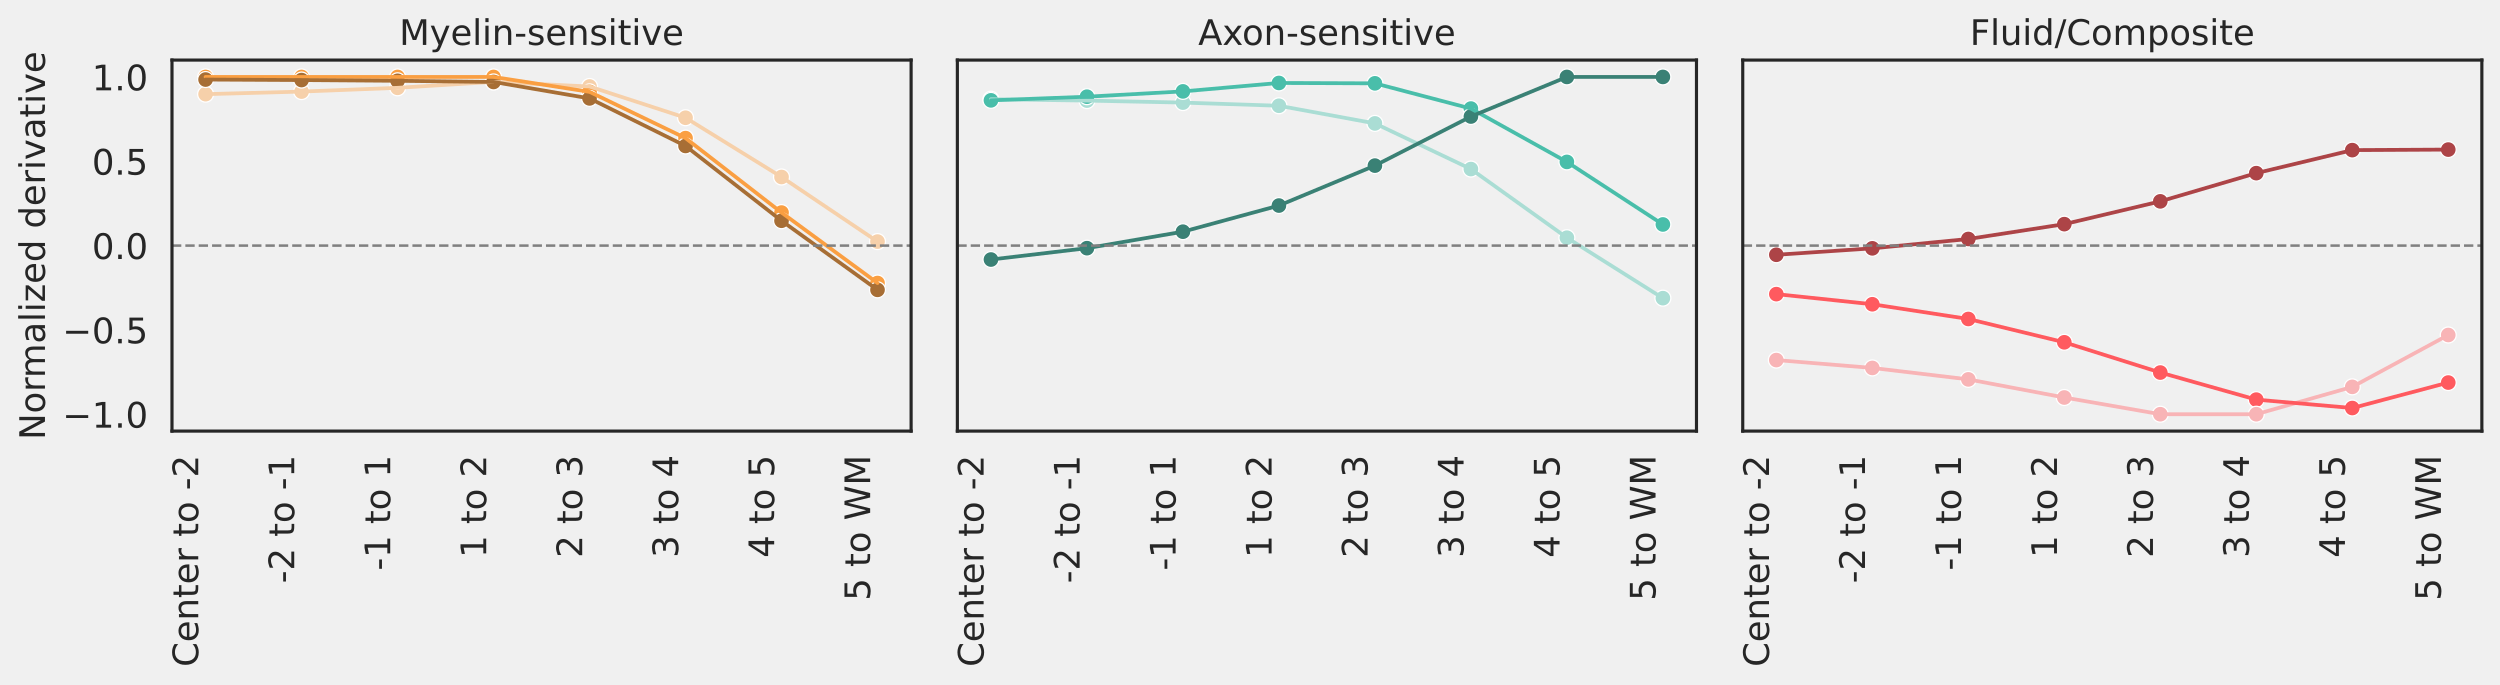
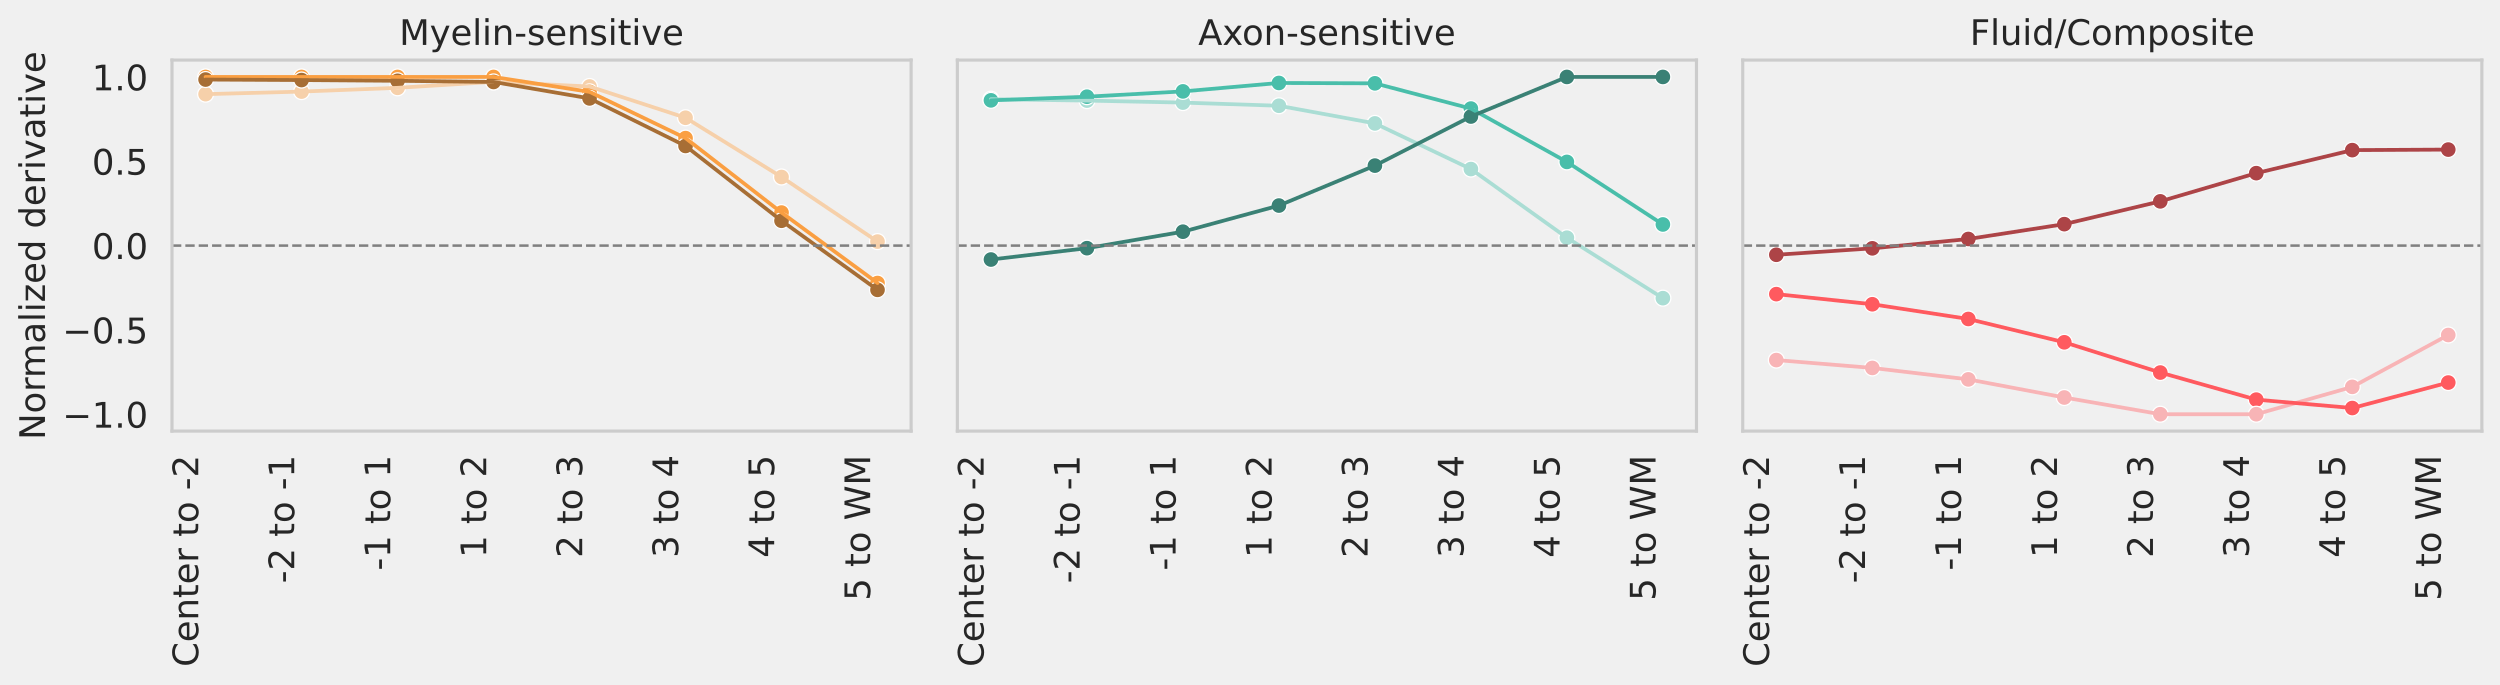
<svg xmlns="http://www.w3.org/2000/svg" xmlns:xlink="http://www.w3.org/1999/xlink" width="992.005pt" height="271.791pt" viewBox="0 0 992.005 271.791" version="1.1">
  <defs>
    <style type="text/css">*{stroke-linejoin: round; stroke-linecap: butt}</style>
  </defs>
  <g id="figure_1">
    <g id="patch_1">
      <path d="M 0 271.791  L 992.005 271.791  L 992.005 0  L 0 0  L 0 271.791  z " style="fill: none" />
    </g>
    <g id="axes_1">
      <g id="patch_2">
        <path d="M 68.245 171.058  L 361.528 171.058  L 361.528 23.838  L 68.245 23.838  L 68.245 171.058  z " style="fill: none" />
      </g>
      <g id="matplotlib.axis_1">
        <g id="xtick_1">
          <g id="text_1">
            <text style="fill: #262626; font: 14px 'DejaVu Sans', sans-serif" transform="translate(78.66478 264.5906) rotate(-90)">Center to -2</text>
          </g>
        </g>
        <g id="xtick_2">
          <g id="text_2">
            <text style="fill: #262626; font: 14px 'DejaVu Sans', sans-serif" transform="translate(116.7534 231.4281) rotate(-90)">-2 to -1</text>
          </g>
        </g>
        <g id="xtick_3">
          <g id="text_3">
            <text style="fill: #262626; font: 14px 'DejaVu Sans', sans-serif" transform="translate(154.8421 226.3772) rotate(-90)">-1 to 1</text>
          </g>
        </g>
        <g id="xtick_4">
          <g id="text_4">
            <text style="fill: #262626; font: 14px 'DejaVu Sans', sans-serif" transform="translate(192.9307 221.3262) rotate(-90)">1 to 2</text>
          </g>
        </g>
        <g id="xtick_5">
          <g id="text_5">
            <text style="fill: #262626; font: 14px 'DejaVu Sans', sans-serif" transform="translate(231.0194 221.3262) rotate(-90)">2 to 3</text>
          </g>
        </g>
        <g id="xtick_6">
          <g id="text_6">
            <text style="fill: #262626; font: 14px 'DejaVu Sans', sans-serif" transform="translate(269.108 221.3262) rotate(-90)">3 to 4</text>
          </g>
        </g>
        <g id="xtick_7">
          <g id="text_7">
            <text style="fill: #262626; font: 14px 'DejaVu Sans', sans-serif" transform="translate(307.1966 221.3262) rotate(-90)">4 to 5</text>
          </g>
        </g>
        <g id="xtick_8">
          <g id="text_8">
            <text style="fill: #262626; font: 14px 'DejaVu Sans', sans-serif" transform="translate(345.2853 238.3406) rotate(-90)">5 to WM</text>
          </g>
        </g>
      </g>
      <g id="matplotlib.axis_2">
        <g id="ytick_1">
          <g id="text_9">
            <text style="fill: #262626; font: 14px 'DejaVu Sans', sans-serif; text-anchor: end" x="58.745" y="169.685" transform="rotate(-0 58.74531 169.6849)">−1.0</text>
          </g>
        </g>
        <g id="ytick_2">
          <g id="text_10">
            <text style="fill: #262626; font: 14px 'DejaVu Sans', sans-serif; text-anchor: end" x="58.745" y="136.226" transform="rotate(-0 58.74531 136.2258)">−0.5</text>
          </g>
        </g>
        <g id="ytick_3">
          <g id="text_11">
            <text style="fill: #262626; font: 14px 'DejaVu Sans', sans-serif; text-anchor: end" x="58.745" y="102.767" transform="rotate(-0 58.74531 102.7667)">0.0</text>
          </g>
        </g>
        <g id="ytick_4">
          <g id="text_12">
            <text style="fill: #262626; font: 14px 'DejaVu Sans', sans-serif; text-anchor: end" x="58.745" y="69.308" transform="rotate(-0 58.74531 69.30763)">0.5</text>
          </g>
        </g>
        <g id="ytick_5">
          <g id="text_13">
            <text style="fill: #262626; font: 14px 'DejaVu Sans', sans-serif; text-anchor: end" x="58.745" y="35.849" transform="rotate(-0 58.74531 35.84854)">1.0</text>
          </g>
        </g>
        <g id="text_14">
          <text style="fill: #262626; font: 14px 'DejaVu Sans', sans-serif; text-anchor: middle" x="17.838" y="97.448" transform="rotate(-90 17.83781 97.44781)">Normalized derivative</text>
        </g>
      </g>
      <g id="PolyCollection_1" />
      <g id="PolyCollection_2" />
      <g id="PolyCollection_3" />
      <g id="PathCollection_1">
        <defs>
-           <path id="C0_0_189b0a4afa" d="M 0 3.162  C 0.839 3.162 1.643 2.829 2.236 2.236  C 2.829 1.643 3.162 0.839 3.162 -0  C 3.162 -0.839 2.829 -1.643 2.236 -2.236  C 1.643 -2.829 0.839 -3.162 0 -3.162  C -0.839 -3.162 -1.643 -2.829 -2.236 -2.236  C -2.829 -1.643 -3.162 -0.839 -3.162 0  C -3.162 0.839 -2.829 1.643 -2.236 2.236  C -1.643 2.829 -0.839 3.162 0 3.162  z " />
+           <path id="C0_0_4244c2ea7a" d="M 0 3.162  C 0.839 3.162 1.643 2.829 2.236 2.236  C 2.829 1.643 3.162 0.839 3.162 -0  C 3.162 -0.839 2.829 -1.643 2.236 -2.236  C 1.643 -2.829 0.839 -3.162 0 -3.162  C -0.839 -3.162 -1.643 -2.829 -2.236 -2.236  C -2.829 -1.643 -3.162 -0.839 -3.162 0  C -3.162 0.839 -2.829 1.643 -2.236 2.236  C -1.643 2.829 -0.839 3.162 0 3.162  z " />
        </defs>
-         <g clip-path="url(#p87db3e85c5)">
-           <use xlink:href="#C0_0_189b0a4afa" x="81.576" y="37.362" style="fill: #f6d0aa; stroke: #ffffff; stroke-width: 0.506" />
-         </g>
-         <g clip-path="url(#p87db3e85c5)">
-           <use xlink:href="#C0_0_189b0a4afa" x="81.576" y="30.53" style="fill: #fa9f42; stroke: #ffffff; stroke-width: 0.506" />
-         </g>
-         <g clip-path="url(#p87db3e85c5)">
-           <use xlink:href="#C0_0_189b0a4afa" x="81.576" y="31.565" style="fill: #a76e35; stroke: #ffffff; stroke-width: 0.506" />
-         </g>
-         <g clip-path="url(#p87db3e85c5)">
-           <use xlink:href="#C0_0_189b0a4afa" x="119.665" y="36.338" style="fill: #f6d0aa; stroke: #ffffff; stroke-width: 0.506" />
-         </g>
-         <g clip-path="url(#p87db3e85c5)">
-           <use xlink:href="#C0_0_189b0a4afa" x="119.665" y="30.53" style="fill: #fa9f42; stroke: #ffffff; stroke-width: 0.506" />
-         </g>
-         <g clip-path="url(#p87db3e85c5)">
-           <use xlink:href="#C0_0_189b0a4afa" x="119.665" y="31.767" style="fill: #a76e35; stroke: #ffffff; stroke-width: 0.506" />
-         </g>
-         <g clip-path="url(#p87db3e85c5)">
-           <use xlink:href="#C0_0_189b0a4afa" x="157.754" y="34.851" style="fill: #f6d0aa; stroke: #ffffff; stroke-width: 0.506" />
-         </g>
-         <g clip-path="url(#p87db3e85c5)">
-           <use xlink:href="#C0_0_189b0a4afa" x="157.754" y="30.53" style="fill: #fa9f42; stroke: #ffffff; stroke-width: 0.506" />
-         </g>
-         <g clip-path="url(#p87db3e85c5)">
-           <use xlink:href="#C0_0_189b0a4afa" x="157.754" y="32.06" style="fill: #a76e35; stroke: #ffffff; stroke-width: 0.506" />
-         </g>
-         <g clip-path="url(#p87db3e85c5)">
-           <use xlink:href="#C0_0_189b0a4afa" x="195.842" y="32.496" style="fill: #f6d0aa; stroke: #ffffff; stroke-width: 0.506" />
-         </g>
-         <g clip-path="url(#p87db3e85c5)">
-           <use xlink:href="#C0_0_189b0a4afa" x="195.842" y="30.53" style="fill: #fa9f42; stroke: #ffffff; stroke-width: 0.506" />
-         </g>
-         <g clip-path="url(#p87db3e85c5)">
-           <use xlink:href="#C0_0_189b0a4afa" x="195.842" y="32.525" style="fill: #a76e35; stroke: #ffffff; stroke-width: 0.506" />
-         </g>
-         <g clip-path="url(#p87db3e85c5)">
-           <use xlink:href="#C0_0_189b0a4afa" x="233.931" y="34.323" style="fill: #f6d0aa; stroke: #ffffff; stroke-width: 0.506" />
-         </g>
-         <g clip-path="url(#p87db3e85c5)">
-           <use xlink:href="#C0_0_189b0a4afa" x="233.931" y="36.451" style="fill: #fa9f42; stroke: #ffffff; stroke-width: 0.506" />
-         </g>
-         <g clip-path="url(#p87db3e85c5)">
-           <use xlink:href="#C0_0_189b0a4afa" x="233.931" y="39.044" style="fill: #a76e35; stroke: #ffffff; stroke-width: 0.506" />
-         </g>
-         <g clip-path="url(#p87db3e85c5)">
-           <use xlink:href="#C0_0_189b0a4afa" x="272.02" y="46.722" style="fill: #f6d0aa; stroke: #ffffff; stroke-width: 0.506" />
-         </g>
-         <g clip-path="url(#p87db3e85c5)">
-           <use xlink:href="#C0_0_189b0a4afa" x="272.02" y="54.804" style="fill: #fa9f42; stroke: #ffffff; stroke-width: 0.506" />
-         </g>
-         <g clip-path="url(#p87db3e85c5)">
-           <use xlink:href="#C0_0_189b0a4afa" x="272.02" y="57.918" style="fill: #a76e35; stroke: #ffffff; stroke-width: 0.506" />
-         </g>
-         <g clip-path="url(#p87db3e85c5)">
-           <use xlink:href="#C0_0_189b0a4afa" x="310.108" y="70.234" style="fill: #f6d0aa; stroke: #ffffff; stroke-width: 0.506" />
-         </g>
-         <g clip-path="url(#p87db3e85c5)">
-           <use xlink:href="#C0_0_189b0a4afa" x="310.108" y="84.344" style="fill: #fa9f42; stroke: #ffffff; stroke-width: 0.506" />
-         </g>
-         <g clip-path="url(#p87db3e85c5)">
-           <use xlink:href="#C0_0_189b0a4afa" x="310.108" y="87.596" style="fill: #a76e35; stroke: #ffffff; stroke-width: 0.506" />
-         </g>
-         <g clip-path="url(#p87db3e85c5)">
-           <use xlink:href="#C0_0_189b0a4afa" x="348.197" y="95.86" style="fill: #f6d0aa; stroke: #ffffff; stroke-width: 0.506" />
-         </g>
-         <g clip-path="url(#p87db3e85c5)">
-           <use xlink:href="#C0_0_189b0a4afa" x="348.197" y="112.3" style="fill: #fa9f42; stroke: #ffffff; stroke-width: 0.506" />
-         </g>
-         <g clip-path="url(#p87db3e85c5)">
-           <use xlink:href="#C0_0_189b0a4afa" x="348.197" y="115.015" style="fill: #a76e35; stroke: #ffffff; stroke-width: 0.506" />
+         <g clip-path="url(#p020d3aaec6)">
+           <use xlink:href="#C0_0_4244c2ea7a" x="81.576" y="37.362" style="fill: #f6d0aa; stroke: #ffffff; stroke-width: 0.506" />
+         </g>
+         <g clip-path="url(#p020d3aaec6)">
+           <use xlink:href="#C0_0_4244c2ea7a" x="81.576" y="30.53" style="fill: #fa9f42; stroke: #ffffff; stroke-width: 0.506" />
+         </g>
+         <g clip-path="url(#p020d3aaec6)">
+           <use xlink:href="#C0_0_4244c2ea7a" x="81.576" y="31.565" style="fill: #a76e35; stroke: #ffffff; stroke-width: 0.506" />
+         </g>
+         <g clip-path="url(#p020d3aaec6)">
+           <use xlink:href="#C0_0_4244c2ea7a" x="119.665" y="36.338" style="fill: #f6d0aa; stroke: #ffffff; stroke-width: 0.506" />
+         </g>
+         <g clip-path="url(#p020d3aaec6)">
+           <use xlink:href="#C0_0_4244c2ea7a" x="119.665" y="30.53" style="fill: #fa9f42; stroke: #ffffff; stroke-width: 0.506" />
+         </g>
+         <g clip-path="url(#p020d3aaec6)">
+           <use xlink:href="#C0_0_4244c2ea7a" x="119.665" y="31.767" style="fill: #a76e35; stroke: #ffffff; stroke-width: 0.506" />
+         </g>
+         <g clip-path="url(#p020d3aaec6)">
+           <use xlink:href="#C0_0_4244c2ea7a" x="157.754" y="34.851" style="fill: #f6d0aa; stroke: #ffffff; stroke-width: 0.506" />
+         </g>
+         <g clip-path="url(#p020d3aaec6)">
+           <use xlink:href="#C0_0_4244c2ea7a" x="157.754" y="30.53" style="fill: #fa9f42; stroke: #ffffff; stroke-width: 0.506" />
+         </g>
+         <g clip-path="url(#p020d3aaec6)">
+           <use xlink:href="#C0_0_4244c2ea7a" x="157.754" y="32.06" style="fill: #a76e35; stroke: #ffffff; stroke-width: 0.506" />
+         </g>
+         <g clip-path="url(#p020d3aaec6)">
+           <use xlink:href="#C0_0_4244c2ea7a" x="195.842" y="32.496" style="fill: #f6d0aa; stroke: #ffffff; stroke-width: 0.506" />
+         </g>
+         <g clip-path="url(#p020d3aaec6)">
+           <use xlink:href="#C0_0_4244c2ea7a" x="195.842" y="30.53" style="fill: #fa9f42; stroke: #ffffff; stroke-width: 0.506" />
+         </g>
+         <g clip-path="url(#p020d3aaec6)">
+           <use xlink:href="#C0_0_4244c2ea7a" x="195.842" y="32.525" style="fill: #a76e35; stroke: #ffffff; stroke-width: 0.506" />
+         </g>
+         <g clip-path="url(#p020d3aaec6)">
+           <use xlink:href="#C0_0_4244c2ea7a" x="233.931" y="34.323" style="fill: #f6d0aa; stroke: #ffffff; stroke-width: 0.506" />
+         </g>
+         <g clip-path="url(#p020d3aaec6)">
+           <use xlink:href="#C0_0_4244c2ea7a" x="233.931" y="36.451" style="fill: #fa9f42; stroke: #ffffff; stroke-width: 0.506" />
+         </g>
+         <g clip-path="url(#p020d3aaec6)">
+           <use xlink:href="#C0_0_4244c2ea7a" x="233.931" y="39.044" style="fill: #a76e35; stroke: #ffffff; stroke-width: 0.506" />
+         </g>
+         <g clip-path="url(#p020d3aaec6)">
+           <use xlink:href="#C0_0_4244c2ea7a" x="272.02" y="46.722" style="fill: #f6d0aa; stroke: #ffffff; stroke-width: 0.506" />
+         </g>
+         <g clip-path="url(#p020d3aaec6)">
+           <use xlink:href="#C0_0_4244c2ea7a" x="272.02" y="54.804" style="fill: #fa9f42; stroke: #ffffff; stroke-width: 0.506" />
+         </g>
+         <g clip-path="url(#p020d3aaec6)">
+           <use xlink:href="#C0_0_4244c2ea7a" x="272.02" y="57.918" style="fill: #a76e35; stroke: #ffffff; stroke-width: 0.506" />
+         </g>
+         <g clip-path="url(#p020d3aaec6)">
+           <use xlink:href="#C0_0_4244c2ea7a" x="310.108" y="70.234" style="fill: #f6d0aa; stroke: #ffffff; stroke-width: 0.506" />
+         </g>
+         <g clip-path="url(#p020d3aaec6)">
+           <use xlink:href="#C0_0_4244c2ea7a" x="310.108" y="84.344" style="fill: #fa9f42; stroke: #ffffff; stroke-width: 0.506" />
+         </g>
+         <g clip-path="url(#p020d3aaec6)">
+           <use xlink:href="#C0_0_4244c2ea7a" x="310.108" y="87.596" style="fill: #a76e35; stroke: #ffffff; stroke-width: 0.506" />
+         </g>
+         <g clip-path="url(#p020d3aaec6)">
+           <use xlink:href="#C0_0_4244c2ea7a" x="348.197" y="95.86" style="fill: #f6d0aa; stroke: #ffffff; stroke-width: 0.506" />
+         </g>
+         <g clip-path="url(#p020d3aaec6)">
+           <use xlink:href="#C0_0_4244c2ea7a" x="348.197" y="112.3" style="fill: #fa9f42; stroke: #ffffff; stroke-width: 0.506" />
+         </g>
+         <g clip-path="url(#p020d3aaec6)">
+           <use xlink:href="#C0_0_4244c2ea7a" x="348.197" y="115.015" style="fill: #a76e35; stroke: #ffffff; stroke-width: 0.506" />
        </g>
      </g>
      <g id="line2d_1">
-         <path d="M 81.576 37.362  L 119.665 36.338  L 157.754 34.851  L 195.842 32.496  L 233.931 34.323  L 272.02 46.722  L 310.108 70.234  L 348.197 95.86  " clip-path="url(#p87db3e85c5)" style="fill: none; stroke: #f6d0aa; stroke-width: 1.5; stroke-linecap: round" />
+         <path d="M 81.576 37.362  L 119.665 36.338  L 157.754 34.851  L 195.842 32.496  L 233.931 34.323  L 272.02 46.722  L 310.108 70.234  L 348.197 95.86  " clip-path="url(#p020d3aaec6)" style="fill: none; stroke: #f6d0aa; stroke-width: 1.5; stroke-linecap: round" />
      </g>
      <g id="line2d_2">
-         <path d="M 81.576 30.53  L 119.665 30.53  L 157.754 30.53  L 195.842 30.53  L 233.931 36.451  L 272.02 54.804  L 310.108 84.344  L 348.197 112.3  " clip-path="url(#p87db3e85c5)" style="fill: none; stroke: #fa9f42; stroke-width: 1.5; stroke-linecap: round" />
+         <path d="M 81.576 30.53  L 119.665 30.53  L 157.754 30.53  L 195.842 30.53  L 233.931 36.451  L 272.02 54.804  L 310.108 84.344  L 348.197 112.3  " clip-path="url(#p020d3aaec6)" style="fill: none; stroke: #fa9f42; stroke-width: 1.5; stroke-linecap: round" />
      </g>
      <g id="line2d_3">
-         <path d="M 81.576 31.565  L 119.665 31.767  L 157.754 32.06  L 195.842 32.525  L 233.931 39.044  L 272.02 57.918  L 310.108 87.596  L 348.197 115.015  " clip-path="url(#p87db3e85c5)" style="fill: none; stroke: #a76e35; stroke-width: 1.5; stroke-linecap: round" />
+         <path d="M 81.576 31.565  L 119.665 31.767  L 157.754 32.06  L 195.842 32.525  L 233.931 39.044  L 272.02 57.918  L 310.108 87.596  L 348.197 115.015  " clip-path="url(#p020d3aaec6)" style="fill: none; stroke: #a76e35; stroke-width: 1.5; stroke-linecap: round" />
      </g>
      <g id="line2d_4">
-         <path d="M 68.245 97.448  L 361.528 97.448  " clip-path="url(#p87db3e85c5)" style="fill: none; stroke-dasharray: 3.7,1.6; stroke-dashoffset: 0; stroke: #808080" />
+         <path d="M 68.245 97.448  L 361.528 97.448  " clip-path="url(#p020d3aaec6)" style="fill: none; stroke-dasharray: 3.7,1.6; stroke-dashoffset: 0; stroke: #808080" />
      </g>
      <g id="patch_3">
-         <path d="M 68.245 171.058  L 68.245 23.838  " style="fill: none; stroke: #262626; stroke-width: 1.25; stroke-linejoin: miter; stroke-linecap: square" />
+         <path d="M 68.245 171.058  L 68.245 23.838  " style="fill: none; stroke: #cccccc; stroke-width: 1.25; stroke-linejoin: miter; stroke-linecap: square" />
      </g>
      <g id="patch_4">
-         <path d="M 361.528 171.058  L 361.528 23.838  " style="fill: none; stroke: #262626; stroke-width: 1.25; stroke-linejoin: miter; stroke-linecap: square" />
+         <path d="M 361.528 171.058  L 361.528 23.838  " style="fill: none; stroke: #cccccc; stroke-width: 1.25; stroke-linejoin: miter; stroke-linecap: square" />
      </g>
      <g id="patch_5">
-         <path d="M 68.245 171.058  L 361.528 171.058  " style="fill: none; stroke: #262626; stroke-width: 1.25; stroke-linejoin: miter; stroke-linecap: square" />
+         <path d="M 68.245 171.058  L 361.528 171.058  " style="fill: none; stroke: #cccccc; stroke-width: 1.25; stroke-linejoin: miter; stroke-linecap: square" />
      </g>
      <g id="patch_6">
-         <path d="M 68.245 23.838  L 361.528 23.838  " style="fill: none; stroke: #262626; stroke-width: 1.25; stroke-linejoin: miter; stroke-linecap: square" />
+         <path d="M 68.245 23.838  L 361.528 23.838  " style="fill: none; stroke: #cccccc; stroke-width: 1.25; stroke-linejoin: miter; stroke-linecap: square" />
      </g>
      <g id="text_15">
        <text style="fill: #262626; font: 14px 'DejaVu Sans', sans-serif; text-anchor: middle" x="214.887" y="17.838" transform="rotate(-0 214.8866 17.83781)">Myelin-sensitive</text>
      </g>
    </g>
    <g id="axes_2">
      <g id="patch_7">
        <path d="M 379.884 171.058  L 673.167 171.058  L 673.167 23.838  L 379.884 23.838  L 379.884 171.058  z " style="fill: none" />
      </g>
      <g id="matplotlib.axis_3">
        <g id="xtick_9">
          <g id="text_16">
            <text style="fill: #262626; font: 14px 'DejaVu Sans', sans-serif" transform="translate(390.3035 264.5906) rotate(-90)">Center to -2</text>
          </g>
        </g>
        <g id="xtick_10">
          <g id="text_17">
            <text style="fill: #262626; font: 14px 'DejaVu Sans', sans-serif" transform="translate(428.3921 231.4281) rotate(-90)">-2 to -1</text>
          </g>
        </g>
        <g id="xtick_11">
          <g id="text_18">
            <text style="fill: #262626; font: 14px 'DejaVu Sans', sans-serif" transform="translate(466.4808 226.3772) rotate(-90)">-1 to 1</text>
          </g>
        </g>
        <g id="xtick_12">
          <g id="text_19">
            <text style="fill: #262626; font: 14px 'DejaVu Sans', sans-serif" transform="translate(504.5694 221.3262) rotate(-90)">1 to 2</text>
          </g>
        </g>
        <g id="xtick_13">
          <g id="text_20">
            <text style="fill: #262626; font: 14px 'DejaVu Sans', sans-serif" transform="translate(542.6581 221.3262) rotate(-90)">2 to 3</text>
          </g>
        </g>
        <g id="xtick_14">
          <g id="text_21">
            <text style="fill: #262626; font: 14px 'DejaVu Sans', sans-serif" transform="translate(580.7467 221.3262) rotate(-90)">3 to 4</text>
          </g>
        </g>
        <g id="xtick_15">
          <g id="text_22">
            <text style="fill: #262626; font: 14px 'DejaVu Sans', sans-serif" transform="translate(618.8354 221.3262) rotate(-90)">4 to 5</text>
          </g>
        </g>
        <g id="xtick_16">
          <g id="text_23">
            <text style="fill: #262626; font: 14px 'DejaVu Sans', sans-serif" transform="translate(656.924 238.3406) rotate(-90)">5 to WM</text>
          </g>
        </g>
      </g>
      <g id="matplotlib.axis_4">
        <g id="ytick_6" />
        <g id="ytick_7" />
        <g id="ytick_8" />
        <g id="ytick_9" />
        <g id="ytick_10" />
      </g>
      <g id="PolyCollection_4" />
      <g id="PolyCollection_5" />
      <g id="PolyCollection_6" />
      <g id="PathCollection_2">
        <defs>
-           <path id="C1_0_b83c6c86d2" d="M 0 3.162  C 0.839 3.162 1.643 2.829 2.236 2.236  C 2.829 1.643 3.162 0.839 3.162 -0  C 3.162 -0.839 2.829 -1.643 2.236 -2.236  C 1.643 -2.829 0.839 -3.162 0 -3.162  C -0.839 -3.162 -1.643 -2.829 -2.236 -2.236  C -2.829 -1.643 -3.162 -0.839 -3.162 0  C -3.162 0.839 -2.829 1.643 -2.236 2.236  C -1.643 2.829 -0.839 3.162 0 3.162  z " />
+           <path id="C1_0_475df48934" d="M 0 3.162  C 0.839 3.162 1.643 2.829 2.236 2.236  C 2.829 1.643 3.162 0.839 3.162 -0  C 3.162 -0.839 2.829 -1.643 2.236 -2.236  C 1.643 -2.829 0.839 -3.162 0 -3.162  C -0.839 -3.162 -1.643 -2.829 -2.236 -2.236  C -2.829 -1.643 -3.162 -0.839 -3.162 0  C -3.162 0.839 -2.829 1.643 -2.236 2.236  C -1.643 2.829 -0.839 3.162 0 3.162  z " />
        </defs>
-         <g clip-path="url(#paac6c818cb)">
-           <use xlink:href="#C1_0_b83c6c86d2" x="393.215" y="39.366" style="fill: #aaddd4; stroke: #ffffff; stroke-width: 0.506" />
-         </g>
-         <g clip-path="url(#paac6c818cb)">
-           <use xlink:href="#C1_0_b83c6c86d2" x="393.215" y="39.822" style="fill: #49beaa; stroke: #ffffff; stroke-width: 0.506" />
-         </g>
-         <g clip-path="url(#paac6c818cb)">
-           <use xlink:href="#C1_0_b83c6c86d2" x="393.215" y="102.982" style="fill: #3a8175; stroke: #ffffff; stroke-width: 0.506" />
-         </g>
-         <g clip-path="url(#paac6c818cb)">
-           <use xlink:href="#C1_0_b83c6c86d2" x="431.304" y="39.913" style="fill: #aaddd4; stroke: #ffffff; stroke-width: 0.506" />
-         </g>
-         <g clip-path="url(#paac6c818cb)">
-           <use xlink:href="#C1_0_b83c6c86d2" x="431.304" y="38.37" style="fill: #49beaa; stroke: #ffffff; stroke-width: 0.506" />
-         </g>
-         <g clip-path="url(#paac6c818cb)">
-           <use xlink:href="#C1_0_b83c6c86d2" x="431.304" y="98.476" style="fill: #3a8175; stroke: #ffffff; stroke-width: 0.506" />
-         </g>
-         <g clip-path="url(#paac6c818cb)">
-           <use xlink:href="#C1_0_b83c6c86d2" x="469.392" y="40.707" style="fill: #aaddd4; stroke: #ffffff; stroke-width: 0.506" />
-         </g>
-         <g clip-path="url(#paac6c818cb)">
-           <use xlink:href="#C1_0_b83c6c86d2" x="469.392" y="36.261" style="fill: #49beaa; stroke: #ffffff; stroke-width: 0.506" />
-         </g>
-         <g clip-path="url(#paac6c818cb)">
-           <use xlink:href="#C1_0_b83c6c86d2" x="469.392" y="91.932" style="fill: #3a8175; stroke: #ffffff; stroke-width: 0.506" />
-         </g>
-         <g clip-path="url(#paac6c818cb)">
-           <use xlink:href="#C1_0_b83c6c86d2" x="507.481" y="41.965" style="fill: #aaddd4; stroke: #ffffff; stroke-width: 0.506" />
-         </g>
-         <g clip-path="url(#paac6c818cb)">
-           <use xlink:href="#C1_0_b83c6c86d2" x="507.481" y="32.919" style="fill: #49beaa; stroke: #ffffff; stroke-width: 0.506" />
-         </g>
-         <g clip-path="url(#paac6c818cb)">
-           <use xlink:href="#C1_0_b83c6c86d2" x="507.481" y="81.563" style="fill: #3a8175; stroke: #ffffff; stroke-width: 0.506" />
-         </g>
-         <g clip-path="url(#paac6c818cb)">
-           <use xlink:href="#C1_0_b83c6c86d2" x="545.57" y="48.969" style="fill: #aaddd4; stroke: #ffffff; stroke-width: 0.506" />
-         </g>
-         <g clip-path="url(#paac6c818cb)">
-           <use xlink:href="#C1_0_b83c6c86d2" x="545.57" y="33.068" style="fill: #49beaa; stroke: #ffffff; stroke-width: 0.506" />
-         </g>
-         <g clip-path="url(#paac6c818cb)">
-           <use xlink:href="#C1_0_b83c6c86d2" x="545.57" y="65.713" style="fill: #3a8175; stroke: #ffffff; stroke-width: 0.506" />
-         </g>
-         <g clip-path="url(#paac6c818cb)">
-           <use xlink:href="#C1_0_b83c6c86d2" x="583.658" y="67.079" style="fill: #aaddd4; stroke: #ffffff; stroke-width: 0.506" />
-         </g>
-         <g clip-path="url(#paac6c818cb)">
-           <use xlink:href="#C1_0_b83c6c86d2" x="583.658" y="43.083" style="fill: #49beaa; stroke: #ffffff; stroke-width: 0.506" />
-         </g>
-         <g clip-path="url(#paac6c818cb)">
-           <use xlink:href="#C1_0_b83c6c86d2" x="583.658" y="46.233" style="fill: #3a8175; stroke: #ffffff; stroke-width: 0.506" />
-         </g>
-         <g clip-path="url(#paac6c818cb)">
-           <use xlink:href="#C1_0_b83c6c86d2" x="621.747" y="94.327" style="fill: #aaddd4; stroke: #ffffff; stroke-width: 0.506" />
-         </g>
-         <g clip-path="url(#paac6c818cb)">
-           <use xlink:href="#C1_0_b83c6c86d2" x="621.747" y="64.248" style="fill: #49beaa; stroke: #ffffff; stroke-width: 0.506" />
-         </g>
-         <g clip-path="url(#paac6c818cb)">
-           <use xlink:href="#C1_0_b83c6c86d2" x="621.747" y="30.53" style="fill: #3a8175; stroke: #ffffff; stroke-width: 0.506" />
-         </g>
-         <g clip-path="url(#paac6c818cb)">
-           <use xlink:href="#C1_0_b83c6c86d2" x="659.836" y="118.311" style="fill: #aaddd4; stroke: #ffffff; stroke-width: 0.506" />
-         </g>
-         <g clip-path="url(#paac6c818cb)">
-           <use xlink:href="#C1_0_b83c6c86d2" x="659.836" y="89.066" style="fill: #49beaa; stroke: #ffffff; stroke-width: 0.506" />
-         </g>
-         <g clip-path="url(#paac6c818cb)">
-           <use xlink:href="#C1_0_b83c6c86d2" x="659.836" y="30.53" style="fill: #3a8175; stroke: #ffffff; stroke-width: 0.506" />
+         <g clip-path="url(#pa2f7081daa)">
+           <use xlink:href="#C1_0_475df48934" x="393.215" y="39.366" style="fill: #aaddd4; stroke: #ffffff; stroke-width: 0.506" />
+         </g>
+         <g clip-path="url(#pa2f7081daa)">
+           <use xlink:href="#C1_0_475df48934" x="393.215" y="39.822" style="fill: #49beaa; stroke: #ffffff; stroke-width: 0.506" />
+         </g>
+         <g clip-path="url(#pa2f7081daa)">
+           <use xlink:href="#C1_0_475df48934" x="393.215" y="102.982" style="fill: #3a8175; stroke: #ffffff; stroke-width: 0.506" />
+         </g>
+         <g clip-path="url(#pa2f7081daa)">
+           <use xlink:href="#C1_0_475df48934" x="431.304" y="39.913" style="fill: #aaddd4; stroke: #ffffff; stroke-width: 0.506" />
+         </g>
+         <g clip-path="url(#pa2f7081daa)">
+           <use xlink:href="#C1_0_475df48934" x="431.304" y="38.37" style="fill: #49beaa; stroke: #ffffff; stroke-width: 0.506" />
+         </g>
+         <g clip-path="url(#pa2f7081daa)">
+           <use xlink:href="#C1_0_475df48934" x="431.304" y="98.476" style="fill: #3a8175; stroke: #ffffff; stroke-width: 0.506" />
+         </g>
+         <g clip-path="url(#pa2f7081daa)">
+           <use xlink:href="#C1_0_475df48934" x="469.392" y="40.707" style="fill: #aaddd4; stroke: #ffffff; stroke-width: 0.506" />
+         </g>
+         <g clip-path="url(#pa2f7081daa)">
+           <use xlink:href="#C1_0_475df48934" x="469.392" y="36.261" style="fill: #49beaa; stroke: #ffffff; stroke-width: 0.506" />
+         </g>
+         <g clip-path="url(#pa2f7081daa)">
+           <use xlink:href="#C1_0_475df48934" x="469.392" y="91.932" style="fill: #3a8175; stroke: #ffffff; stroke-width: 0.506" />
+         </g>
+         <g clip-path="url(#pa2f7081daa)">
+           <use xlink:href="#C1_0_475df48934" x="507.481" y="41.965" style="fill: #aaddd4; stroke: #ffffff; stroke-width: 0.506" />
+         </g>
+         <g clip-path="url(#pa2f7081daa)">
+           <use xlink:href="#C1_0_475df48934" x="507.481" y="32.919" style="fill: #49beaa; stroke: #ffffff; stroke-width: 0.506" />
+         </g>
+         <g clip-path="url(#pa2f7081daa)">
+           <use xlink:href="#C1_0_475df48934" x="507.481" y="81.563" style="fill: #3a8175; stroke: #ffffff; stroke-width: 0.506" />
+         </g>
+         <g clip-path="url(#pa2f7081daa)">
+           <use xlink:href="#C1_0_475df48934" x="545.57" y="48.969" style="fill: #aaddd4; stroke: #ffffff; stroke-width: 0.506" />
+         </g>
+         <g clip-path="url(#pa2f7081daa)">
+           <use xlink:href="#C1_0_475df48934" x="545.57" y="33.068" style="fill: #49beaa; stroke: #ffffff; stroke-width: 0.506" />
+         </g>
+         <g clip-path="url(#pa2f7081daa)">
+           <use xlink:href="#C1_0_475df48934" x="545.57" y="65.713" style="fill: #3a8175; stroke: #ffffff; stroke-width: 0.506" />
+         </g>
+         <g clip-path="url(#pa2f7081daa)">
+           <use xlink:href="#C1_0_475df48934" x="583.658" y="67.079" style="fill: #aaddd4; stroke: #ffffff; stroke-width: 0.506" />
+         </g>
+         <g clip-path="url(#pa2f7081daa)">
+           <use xlink:href="#C1_0_475df48934" x="583.658" y="43.083" style="fill: #49beaa; stroke: #ffffff; stroke-width: 0.506" />
+         </g>
+         <g clip-path="url(#pa2f7081daa)">
+           <use xlink:href="#C1_0_475df48934" x="583.658" y="46.233" style="fill: #3a8175; stroke: #ffffff; stroke-width: 0.506" />
+         </g>
+         <g clip-path="url(#pa2f7081daa)">
+           <use xlink:href="#C1_0_475df48934" x="621.747" y="94.327" style="fill: #aaddd4; stroke: #ffffff; stroke-width: 0.506" />
+         </g>
+         <g clip-path="url(#pa2f7081daa)">
+           <use xlink:href="#C1_0_475df48934" x="621.747" y="64.248" style="fill: #49beaa; stroke: #ffffff; stroke-width: 0.506" />
+         </g>
+         <g clip-path="url(#pa2f7081daa)">
+           <use xlink:href="#C1_0_475df48934" x="621.747" y="30.53" style="fill: #3a8175; stroke: #ffffff; stroke-width: 0.506" />
+         </g>
+         <g clip-path="url(#pa2f7081daa)">
+           <use xlink:href="#C1_0_475df48934" x="659.836" y="118.311" style="fill: #aaddd4; stroke: #ffffff; stroke-width: 0.506" />
+         </g>
+         <g clip-path="url(#pa2f7081daa)">
+           <use xlink:href="#C1_0_475df48934" x="659.836" y="89.066" style="fill: #49beaa; stroke: #ffffff; stroke-width: 0.506" />
+         </g>
+         <g clip-path="url(#pa2f7081daa)">
+           <use xlink:href="#C1_0_475df48934" x="659.836" y="30.53" style="fill: #3a8175; stroke: #ffffff; stroke-width: 0.506" />
        </g>
      </g>
      <g id="line2d_5">
-         <path d="M 393.215 39.366  L 431.304 39.913  L 469.392 40.707  L 507.481 41.965  L 545.57 48.969  L 583.658 67.079  L 621.747 94.327  L 659.836 118.311  " clip-path="url(#paac6c818cb)" style="fill: none; stroke: #aaddd4; stroke-width: 1.5; stroke-linecap: round" />
+         <path d="M 393.215 39.366  L 431.304 39.913  L 469.392 40.707  L 507.481 41.965  L 545.57 48.969  L 583.658 67.079  L 621.747 94.327  L 659.836 118.311  " clip-path="url(#pa2f7081daa)" style="fill: none; stroke: #aaddd4; stroke-width: 1.5; stroke-linecap: round" />
      </g>
      <g id="line2d_6">
-         <path d="M 393.215 39.822  L 431.304 38.37  L 469.392 36.261  L 507.481 32.919  L 545.57 33.068  L 583.658 43.083  L 621.747 64.248  L 659.836 89.066  " clip-path="url(#paac6c818cb)" style="fill: none; stroke: #49beaa; stroke-width: 1.5; stroke-linecap: round" />
+         <path d="M 393.215 39.822  L 431.304 38.37  L 469.392 36.261  L 507.481 32.919  L 545.57 33.068  L 583.658 43.083  L 621.747 64.248  L 659.836 89.066  " clip-path="url(#pa2f7081daa)" style="fill: none; stroke: #49beaa; stroke-width: 1.5; stroke-linecap: round" />
      </g>
      <g id="line2d_7">
-         <path d="M 393.215 102.982  L 431.304 98.476  L 469.392 91.932  L 507.481 81.563  L 545.57 65.713  L 583.658 46.233  L 621.747 30.53  L 659.836 30.53  " clip-path="url(#paac6c818cb)" style="fill: none; stroke: #3a8175; stroke-width: 1.5; stroke-linecap: round" />
+         <path d="M 393.215 102.982  L 431.304 98.476  L 469.392 91.932  L 507.481 81.563  L 545.57 65.713  L 583.658 46.233  L 621.747 30.53  L 659.836 30.53  " clip-path="url(#pa2f7081daa)" style="fill: none; stroke: #3a8175; stroke-width: 1.5; stroke-linecap: round" />
      </g>
      <g id="line2d_8">
-         <path d="M 379.884 97.448  L 673.167 97.448  " clip-path="url(#paac6c818cb)" style="fill: none; stroke-dasharray: 3.7,1.6; stroke-dashoffset: 0; stroke: #808080" />
+         <path d="M 379.884 97.448  L 673.167 97.448  " clip-path="url(#pa2f7081daa)" style="fill: none; stroke-dasharray: 3.7,1.6; stroke-dashoffset: 0; stroke: #808080" />
      </g>
      <g id="patch_8">
-         <path d="M 379.884 171.058  L 379.884 23.838  " style="fill: none; stroke: #262626; stroke-width: 1.25; stroke-linejoin: miter; stroke-linecap: square" />
+         <path d="M 379.884 171.058  L 379.884 23.838  " style="fill: none; stroke: #cccccc; stroke-width: 1.25; stroke-linejoin: miter; stroke-linecap: square" />
      </g>
      <g id="patch_9">
-         <path d="M 673.167 171.058  L 673.167 23.838  " style="fill: none; stroke: #262626; stroke-width: 1.25; stroke-linejoin: miter; stroke-linecap: square" />
+         <path d="M 673.167 171.058  L 673.167 23.838  " style="fill: none; stroke: #cccccc; stroke-width: 1.25; stroke-linejoin: miter; stroke-linecap: square" />
      </g>
      <g id="patch_10">
-         <path d="M 379.884 171.058  L 673.167 171.058  " style="fill: none; stroke: #262626; stroke-width: 1.25; stroke-linejoin: miter; stroke-linecap: square" />
+         <path d="M 379.884 171.058  L 673.167 171.058  " style="fill: none; stroke: #cccccc; stroke-width: 1.25; stroke-linejoin: miter; stroke-linecap: square" />
      </g>
      <g id="patch_11">
-         <path d="M 379.884 23.838  L 673.167 23.838  " style="fill: none; stroke: #262626; stroke-width: 1.25; stroke-linejoin: miter; stroke-linecap: square" />
+         <path d="M 379.884 23.838  L 673.167 23.838  " style="fill: none; stroke: #cccccc; stroke-width: 1.25; stroke-linejoin: miter; stroke-linecap: square" />
      </g>
      <g id="text_24">
        <text style="fill: #262626; font: 14px 'DejaVu Sans', sans-serif; text-anchor: middle" x="526.525" y="17.838" transform="rotate(-0 526.5253 17.83781)">Axon-sensitive</text>
      </g>
    </g>
    <g id="axes_3">
      <g id="patch_12">
        <path d="M 691.523 171.058  L 984.805 171.058  L 984.805 23.838  L 691.523 23.838  L 691.523 171.058  z " style="fill: none" />
      </g>
      <g id="matplotlib.axis_5">
        <g id="xtick_17">
          <g id="text_25">
            <text style="fill: #262626; font: 14px 'DejaVu Sans', sans-serif" transform="translate(701.9422 264.5906) rotate(-90)">Center to -2</text>
          </g>
        </g>
        <g id="xtick_18">
          <g id="text_26">
            <text style="fill: #262626; font: 14px 'DejaVu Sans', sans-serif" transform="translate(740.0309 231.4281) rotate(-90)">-2 to -1</text>
          </g>
        </g>
        <g id="xtick_19">
          <g id="text_27">
            <text style="fill: #262626; font: 14px 'DejaVu Sans', sans-serif" transform="translate(778.1195 226.3772) rotate(-90)">-1 to 1</text>
          </g>
        </g>
        <g id="xtick_20">
          <g id="text_28">
            <text style="fill: #262626; font: 14px 'DejaVu Sans', sans-serif" transform="translate(816.2081 221.3262) rotate(-90)">1 to 2</text>
          </g>
        </g>
        <g id="xtick_21">
          <g id="text_29">
            <text style="fill: #262626; font: 14px 'DejaVu Sans', sans-serif" transform="translate(854.2968 221.3262) rotate(-90)">2 to 3</text>
          </g>
        </g>
        <g id="xtick_22">
          <g id="text_30">
            <text style="fill: #262626; font: 14px 'DejaVu Sans', sans-serif" transform="translate(892.3854 221.3262) rotate(-90)">3 to 4</text>
          </g>
        </g>
        <g id="xtick_23">
          <g id="text_31">
            <text style="fill: #262626; font: 14px 'DejaVu Sans', sans-serif" transform="translate(930.4741 221.3262) rotate(-90)">4 to 5</text>
          </g>
        </g>
        <g id="xtick_24">
          <g id="text_32">
            <text style="fill: #262626; font: 14px 'DejaVu Sans', sans-serif" transform="translate(968.5627 238.3406) rotate(-90)">5 to WM</text>
          </g>
        </g>
      </g>
      <g id="matplotlib.axis_6">
        <g id="ytick_11" />
        <g id="ytick_12" />
        <g id="ytick_13" />
        <g id="ytick_14" />
        <g id="ytick_15" />
      </g>
      <g id="PolyCollection_7" />
      <g id="PolyCollection_8" />
      <g id="PolyCollection_9" />
      <g id="PathCollection_3">
        <defs>
-           <path id="C2_0_c7bc51612d" d="M 0 3.162  C 0.839 3.162 1.643 2.829 2.236 2.236  C 2.829 1.643 3.162 0.839 3.162 -0  C 3.162 -0.839 2.829 -1.643 2.236 -2.236  C 1.643 -2.829 0.839 -3.162 0 -3.162  C -0.839 -3.162 -1.643 -2.829 -2.236 -2.236  C -2.829 -1.643 -3.162 -0.839 -3.162 0  C -3.162 0.839 -2.829 1.643 -2.236 2.236  C -1.643 2.829 -0.839 3.162 0 3.162  z " />
+           <path id="C2_0_0e1193c60e" d="M 0 3.162  C 0.839 3.162 1.643 2.829 2.236 2.236  C 2.829 1.643 3.162 0.839 3.162 -0  C 3.162 -0.839 2.829 -1.643 2.236 -2.236  C 1.643 -2.829 0.839 -3.162 0 -3.162  C -0.839 -3.162 -1.643 -2.829 -2.236 -2.236  C -2.829 -1.643 -3.162 -0.839 -3.162 0  C -3.162 0.839 -2.829 1.643 -2.236 2.236  C -1.643 2.829 -0.839 3.162 0 3.162  z " />
        </defs>
-         <g clip-path="url(#p5ad4aabf07)">
-           <use xlink:href="#C2_0_c7bc51612d" x="704.854" y="116.708" style="fill: #ff5a5f; stroke: #ffffff; stroke-width: 0.506" />
-         </g>
-         <g clip-path="url(#p5ad4aabf07)">
-           <use xlink:href="#C2_0_c7bc51612d" x="704.854" y="142.875" style="fill: #f8b4b6; stroke: #ffffff; stroke-width: 0.506" />
-         </g>
-         <g clip-path="url(#p5ad4aabf07)">
-           <use xlink:href="#C2_0_c7bc51612d" x="704.854" y="101.096" style="fill: #ad4447; stroke: #ffffff; stroke-width: 0.506" />
-         </g>
-         <g clip-path="url(#p5ad4aabf07)">
-           <use xlink:href="#C2_0_c7bc51612d" x="742.942" y="120.73" style="fill: #ff5a5f; stroke: #ffffff; stroke-width: 0.506" />
-         </g>
-         <g clip-path="url(#p5ad4aabf07)">
-           <use xlink:href="#C2_0_c7bc51612d" x="742.942" y="146.001" style="fill: #f8b4b6; stroke: #ffffff; stroke-width: 0.506" />
-         </g>
-         <g clip-path="url(#p5ad4aabf07)">
-           <use xlink:href="#C2_0_c7bc51612d" x="742.942" y="98.539" style="fill: #ad4447; stroke: #ffffff; stroke-width: 0.506" />
-         </g>
-         <g clip-path="url(#p5ad4aabf07)">
-           <use xlink:href="#C2_0_c7bc51612d" x="781.031" y="126.57" style="fill: #ff5a5f; stroke: #ffffff; stroke-width: 0.506" />
-         </g>
-         <g clip-path="url(#p5ad4aabf07)">
-           <use xlink:href="#C2_0_c7bc51612d" x="781.031" y="150.54" style="fill: #f8b4b6; stroke: #ffffff; stroke-width: 0.506" />
-         </g>
-         <g clip-path="url(#p5ad4aabf07)">
-           <use xlink:href="#C2_0_c7bc51612d" x="781.031" y="94.825" style="fill: #ad4447; stroke: #ffffff; stroke-width: 0.506" />
-         </g>
-         <g clip-path="url(#p5ad4aabf07)">
-           <use xlink:href="#C2_0_c7bc51612d" x="819.12" y="135.824" style="fill: #ff5a5f; stroke: #ffffff; stroke-width: 0.506" />
-         </g>
-         <g clip-path="url(#p5ad4aabf07)">
-           <use xlink:href="#C2_0_c7bc51612d" x="819.12" y="157.732" style="fill: #f8b4b6; stroke: #ffffff; stroke-width: 0.506" />
-         </g>
-         <g clip-path="url(#p5ad4aabf07)">
-           <use xlink:href="#C2_0_c7bc51612d" x="819.12" y="88.94" style="fill: #ad4447; stroke: #ffffff; stroke-width: 0.506" />
-         </g>
-         <g clip-path="url(#p5ad4aabf07)">
-           <use xlink:href="#C2_0_c7bc51612d" x="857.208" y="147.828" style="fill: #ff5a5f; stroke: #ffffff; stroke-width: 0.506" />
-         </g>
-         <g clip-path="url(#p5ad4aabf07)">
-           <use xlink:href="#C2_0_c7bc51612d" x="857.208" y="164.366" style="fill: #f8b4b6; stroke: #ffffff; stroke-width: 0.506" />
-         </g>
-         <g clip-path="url(#p5ad4aabf07)">
-           <use xlink:href="#C2_0_c7bc51612d" x="857.208" y="79.899" style="fill: #ad4447; stroke: #ffffff; stroke-width: 0.506" />
-         </g>
-         <g clip-path="url(#p5ad4aabf07)">
-           <use xlink:href="#C2_0_c7bc51612d" x="895.297" y="158.576" style="fill: #ff5a5f; stroke: #ffffff; stroke-width: 0.506" />
-         </g>
-         <g clip-path="url(#p5ad4aabf07)">
-           <use xlink:href="#C2_0_c7bc51612d" x="895.297" y="164.366" style="fill: #f8b4b6; stroke: #ffffff; stroke-width: 0.506" />
-         </g>
-         <g clip-path="url(#p5ad4aabf07)">
-           <use xlink:href="#C2_0_c7bc51612d" x="895.297" y="68.704" style="fill: #ad4447; stroke: #ffffff; stroke-width: 0.506" />
-         </g>
-         <g clip-path="url(#p5ad4aabf07)">
-           <use xlink:href="#C2_0_c7bc51612d" x="933.386" y="161.908" style="fill: #ff5a5f; stroke: #ffffff; stroke-width: 0.506" />
-         </g>
-         <g clip-path="url(#p5ad4aabf07)">
-           <use xlink:href="#C2_0_c7bc51612d" x="933.386" y="153.51" style="fill: #f8b4b6; stroke: #ffffff; stroke-width: 0.506" />
-         </g>
-         <g clip-path="url(#p5ad4aabf07)">
-           <use xlink:href="#C2_0_c7bc51612d" x="933.386" y="59.567" style="fill: #ad4447; stroke: #ffffff; stroke-width: 0.506" />
-         </g>
-         <g clip-path="url(#p5ad4aabf07)">
-           <use xlink:href="#C2_0_c7bc51612d" x="971.474" y="151.799" style="fill: #ff5a5f; stroke: #ffffff; stroke-width: 0.506" />
-         </g>
-         <g clip-path="url(#p5ad4aabf07)">
-           <use xlink:href="#C2_0_c7bc51612d" x="971.474" y="132.929" style="fill: #f8b4b6; stroke: #ffffff; stroke-width: 0.506" />
-         </g>
-         <g clip-path="url(#p5ad4aabf07)">
-           <use xlink:href="#C2_0_c7bc51612d" x="971.474" y="59.355" style="fill: #ad4447; stroke: #ffffff; stroke-width: 0.506" />
+         <g clip-path="url(#p00dfead602)">
+           <use xlink:href="#C2_0_0e1193c60e" x="704.854" y="116.708" style="fill: #ff5a5f; stroke: #ffffff; stroke-width: 0.506" />
+         </g>
+         <g clip-path="url(#p00dfead602)">
+           <use xlink:href="#C2_0_0e1193c60e" x="704.854" y="142.875" style="fill: #f8b4b6; stroke: #ffffff; stroke-width: 0.506" />
+         </g>
+         <g clip-path="url(#p00dfead602)">
+           <use xlink:href="#C2_0_0e1193c60e" x="704.854" y="101.096" style="fill: #ad4447; stroke: #ffffff; stroke-width: 0.506" />
+         </g>
+         <g clip-path="url(#p00dfead602)">
+           <use xlink:href="#C2_0_0e1193c60e" x="742.942" y="120.73" style="fill: #ff5a5f; stroke: #ffffff; stroke-width: 0.506" />
+         </g>
+         <g clip-path="url(#p00dfead602)">
+           <use xlink:href="#C2_0_0e1193c60e" x="742.942" y="146.001" style="fill: #f8b4b6; stroke: #ffffff; stroke-width: 0.506" />
+         </g>
+         <g clip-path="url(#p00dfead602)">
+           <use xlink:href="#C2_0_0e1193c60e" x="742.942" y="98.539" style="fill: #ad4447; stroke: #ffffff; stroke-width: 0.506" />
+         </g>
+         <g clip-path="url(#p00dfead602)">
+           <use xlink:href="#C2_0_0e1193c60e" x="781.031" y="126.57" style="fill: #ff5a5f; stroke: #ffffff; stroke-width: 0.506" />
+         </g>
+         <g clip-path="url(#p00dfead602)">
+           <use xlink:href="#C2_0_0e1193c60e" x="781.031" y="150.54" style="fill: #f8b4b6; stroke: #ffffff; stroke-width: 0.506" />
+         </g>
+         <g clip-path="url(#p00dfead602)">
+           <use xlink:href="#C2_0_0e1193c60e" x="781.031" y="94.825" style="fill: #ad4447; stroke: #ffffff; stroke-width: 0.506" />
+         </g>
+         <g clip-path="url(#p00dfead602)">
+           <use xlink:href="#C2_0_0e1193c60e" x="819.12" y="135.824" style="fill: #ff5a5f; stroke: #ffffff; stroke-width: 0.506" />
+         </g>
+         <g clip-path="url(#p00dfead602)">
+           <use xlink:href="#C2_0_0e1193c60e" x="819.12" y="157.732" style="fill: #f8b4b6; stroke: #ffffff; stroke-width: 0.506" />
+         </g>
+         <g clip-path="url(#p00dfead602)">
+           <use xlink:href="#C2_0_0e1193c60e" x="819.12" y="88.94" style="fill: #ad4447; stroke: #ffffff; stroke-width: 0.506" />
+         </g>
+         <g clip-path="url(#p00dfead602)">
+           <use xlink:href="#C2_0_0e1193c60e" x="857.208" y="147.828" style="fill: #ff5a5f; stroke: #ffffff; stroke-width: 0.506" />
+         </g>
+         <g clip-path="url(#p00dfead602)">
+           <use xlink:href="#C2_0_0e1193c60e" x="857.208" y="164.366" style="fill: #f8b4b6; stroke: #ffffff; stroke-width: 0.506" />
+         </g>
+         <g clip-path="url(#p00dfead602)">
+           <use xlink:href="#C2_0_0e1193c60e" x="857.208" y="79.899" style="fill: #ad4447; stroke: #ffffff; stroke-width: 0.506" />
+         </g>
+         <g clip-path="url(#p00dfead602)">
+           <use xlink:href="#C2_0_0e1193c60e" x="895.297" y="158.576" style="fill: #ff5a5f; stroke: #ffffff; stroke-width: 0.506" />
+         </g>
+         <g clip-path="url(#p00dfead602)">
+           <use xlink:href="#C2_0_0e1193c60e" x="895.297" y="164.366" style="fill: #f8b4b6; stroke: #ffffff; stroke-width: 0.506" />
+         </g>
+         <g clip-path="url(#p00dfead602)">
+           <use xlink:href="#C2_0_0e1193c60e" x="895.297" y="68.704" style="fill: #ad4447; stroke: #ffffff; stroke-width: 0.506" />
+         </g>
+         <g clip-path="url(#p00dfead602)">
+           <use xlink:href="#C2_0_0e1193c60e" x="933.386" y="161.908" style="fill: #ff5a5f; stroke: #ffffff; stroke-width: 0.506" />
+         </g>
+         <g clip-path="url(#p00dfead602)">
+           <use xlink:href="#C2_0_0e1193c60e" x="933.386" y="153.51" style="fill: #f8b4b6; stroke: #ffffff; stroke-width: 0.506" />
+         </g>
+         <g clip-path="url(#p00dfead602)">
+           <use xlink:href="#C2_0_0e1193c60e" x="933.386" y="59.567" style="fill: #ad4447; stroke: #ffffff; stroke-width: 0.506" />
+         </g>
+         <g clip-path="url(#p00dfead602)">
+           <use xlink:href="#C2_0_0e1193c60e" x="971.474" y="151.799" style="fill: #ff5a5f; stroke: #ffffff; stroke-width: 0.506" />
+         </g>
+         <g clip-path="url(#p00dfead602)">
+           <use xlink:href="#C2_0_0e1193c60e" x="971.474" y="132.929" style="fill: #f8b4b6; stroke: #ffffff; stroke-width: 0.506" />
+         </g>
+         <g clip-path="url(#p00dfead602)">
+           <use xlink:href="#C2_0_0e1193c60e" x="971.474" y="59.355" style="fill: #ad4447; stroke: #ffffff; stroke-width: 0.506" />
        </g>
      </g>
      <g id="line2d_9">
-         <path d="M 704.854 142.875  L 742.942 146.001  L 781.031 150.54  L 819.12 157.732  L 857.208 164.366  L 895.297 164.366  L 933.386 153.51  L 971.474 132.929  " clip-path="url(#p5ad4aabf07)" style="fill: none; stroke: #f8b4b6; stroke-width: 1.5; stroke-linecap: round" />
+         <path d="M 704.854 142.875  L 742.942 146.001  L 781.031 150.54  L 819.12 157.732  L 857.208 164.366  L 895.297 164.366  L 933.386 153.51  L 971.474 132.929  " clip-path="url(#p00dfead602)" style="fill: none; stroke: #f8b4b6; stroke-width: 1.5; stroke-linecap: round" />
      </g>
      <g id="line2d_10">
-         <path d="M 704.854 116.708  L 742.942 120.73  L 781.031 126.57  L 819.12 135.824  L 857.208 147.828  L 895.297 158.576  L 933.386 161.908  L 971.474 151.799  " clip-path="url(#p5ad4aabf07)" style="fill: none; stroke: #ff5a5f; stroke-width: 1.5; stroke-linecap: round" />
+         <path d="M 704.854 116.708  L 742.942 120.73  L 781.031 126.57  L 819.12 135.824  L 857.208 147.828  L 895.297 158.576  L 933.386 161.908  L 971.474 151.799  " clip-path="url(#p00dfead602)" style="fill: none; stroke: #ff5a5f; stroke-width: 1.5; stroke-linecap: round" />
      </g>
      <g id="line2d_11">
-         <path d="M 704.854 101.096  L 742.942 98.539  L 781.031 94.825  L 819.12 88.94  L 857.208 79.899  L 895.297 68.704  L 933.386 59.567  L 971.474 59.355  " clip-path="url(#p5ad4aabf07)" style="fill: none; stroke: #ad4447; stroke-width: 1.5; stroke-linecap: round" />
+         <path d="M 704.854 101.096  L 742.942 98.539  L 781.031 94.825  L 819.12 88.94  L 857.208 79.899  L 895.297 68.704  L 933.386 59.567  L 971.474 59.355  " clip-path="url(#p00dfead602)" style="fill: none; stroke: #ad4447; stroke-width: 1.5; stroke-linecap: round" />
      </g>
      <g id="line2d_12">
-         <path d="M 691.523 97.448  L 984.805 97.448  " clip-path="url(#p5ad4aabf07)" style="fill: none; stroke-dasharray: 3.7,1.6; stroke-dashoffset: 0; stroke: #808080" />
+         <path d="M 691.523 97.448  L 984.805 97.448  " clip-path="url(#p00dfead602)" style="fill: none; stroke-dasharray: 3.7,1.6; stroke-dashoffset: 0; stroke: #808080" />
      </g>
      <g id="patch_13">
-         <path d="M 691.523 171.058  L 691.523 23.838  " style="fill: none; stroke: #262626; stroke-width: 1.25; stroke-linejoin: miter; stroke-linecap: square" />
+         <path d="M 691.523 171.058  L 691.523 23.838  " style="fill: none; stroke: #cccccc; stroke-width: 1.25; stroke-linejoin: miter; stroke-linecap: square" />
      </g>
      <g id="patch_14">
-         <path d="M 984.805 171.058  L 984.805 23.838  " style="fill: none; stroke: #262626; stroke-width: 1.25; stroke-linejoin: miter; stroke-linecap: square" />
+         <path d="M 984.805 171.058  L 984.805 23.838  " style="fill: none; stroke: #cccccc; stroke-width: 1.25; stroke-linejoin: miter; stroke-linecap: square" />
      </g>
      <g id="patch_15">
-         <path d="M 691.523 171.058  L 984.805 171.058  " style="fill: none; stroke: #262626; stroke-width: 1.25; stroke-linejoin: miter; stroke-linecap: square" />
+         <path d="M 691.523 171.058  L 984.805 171.058  " style="fill: none; stroke: #cccccc; stroke-width: 1.25; stroke-linejoin: miter; stroke-linecap: square" />
      </g>
      <g id="patch_16">
-         <path d="M 691.523 23.838  L 984.805 23.838  " style="fill: none; stroke: #262626; stroke-width: 1.25; stroke-linejoin: miter; stroke-linecap: square" />
+         <path d="M 691.523 23.838  L 984.805 23.838  " style="fill: none; stroke: #cccccc; stroke-width: 1.25; stroke-linejoin: miter; stroke-linecap: square" />
      </g>
      <g id="text_33">
        <text style="fill: #262626; font: 14px 'DejaVu Sans', sans-serif; text-anchor: middle" x="838.164" y="17.838" transform="rotate(-0 838.164 17.83781)">Fluid/Composite</text>
      </g>
    </g>
  </g>
  <defs>
-     <clipPath id="p87db3e85c5">
+     <clipPath id="p020d3aaec6">
      <rect x="68.245" y="23.838" width="293.283" height="147.22" />
    </clipPath>
-     <clipPath id="paac6c818cb">
+     <clipPath id="pa2f7081daa">
      <rect x="379.884" y="23.838" width="293.283" height="147.22" />
    </clipPath>
-     <clipPath id="p5ad4aabf07">
+     <clipPath id="p00dfead602">
      <rect x="691.523" y="23.838" width="293.283" height="147.22" />
    </clipPath>
  </defs>
</svg>
